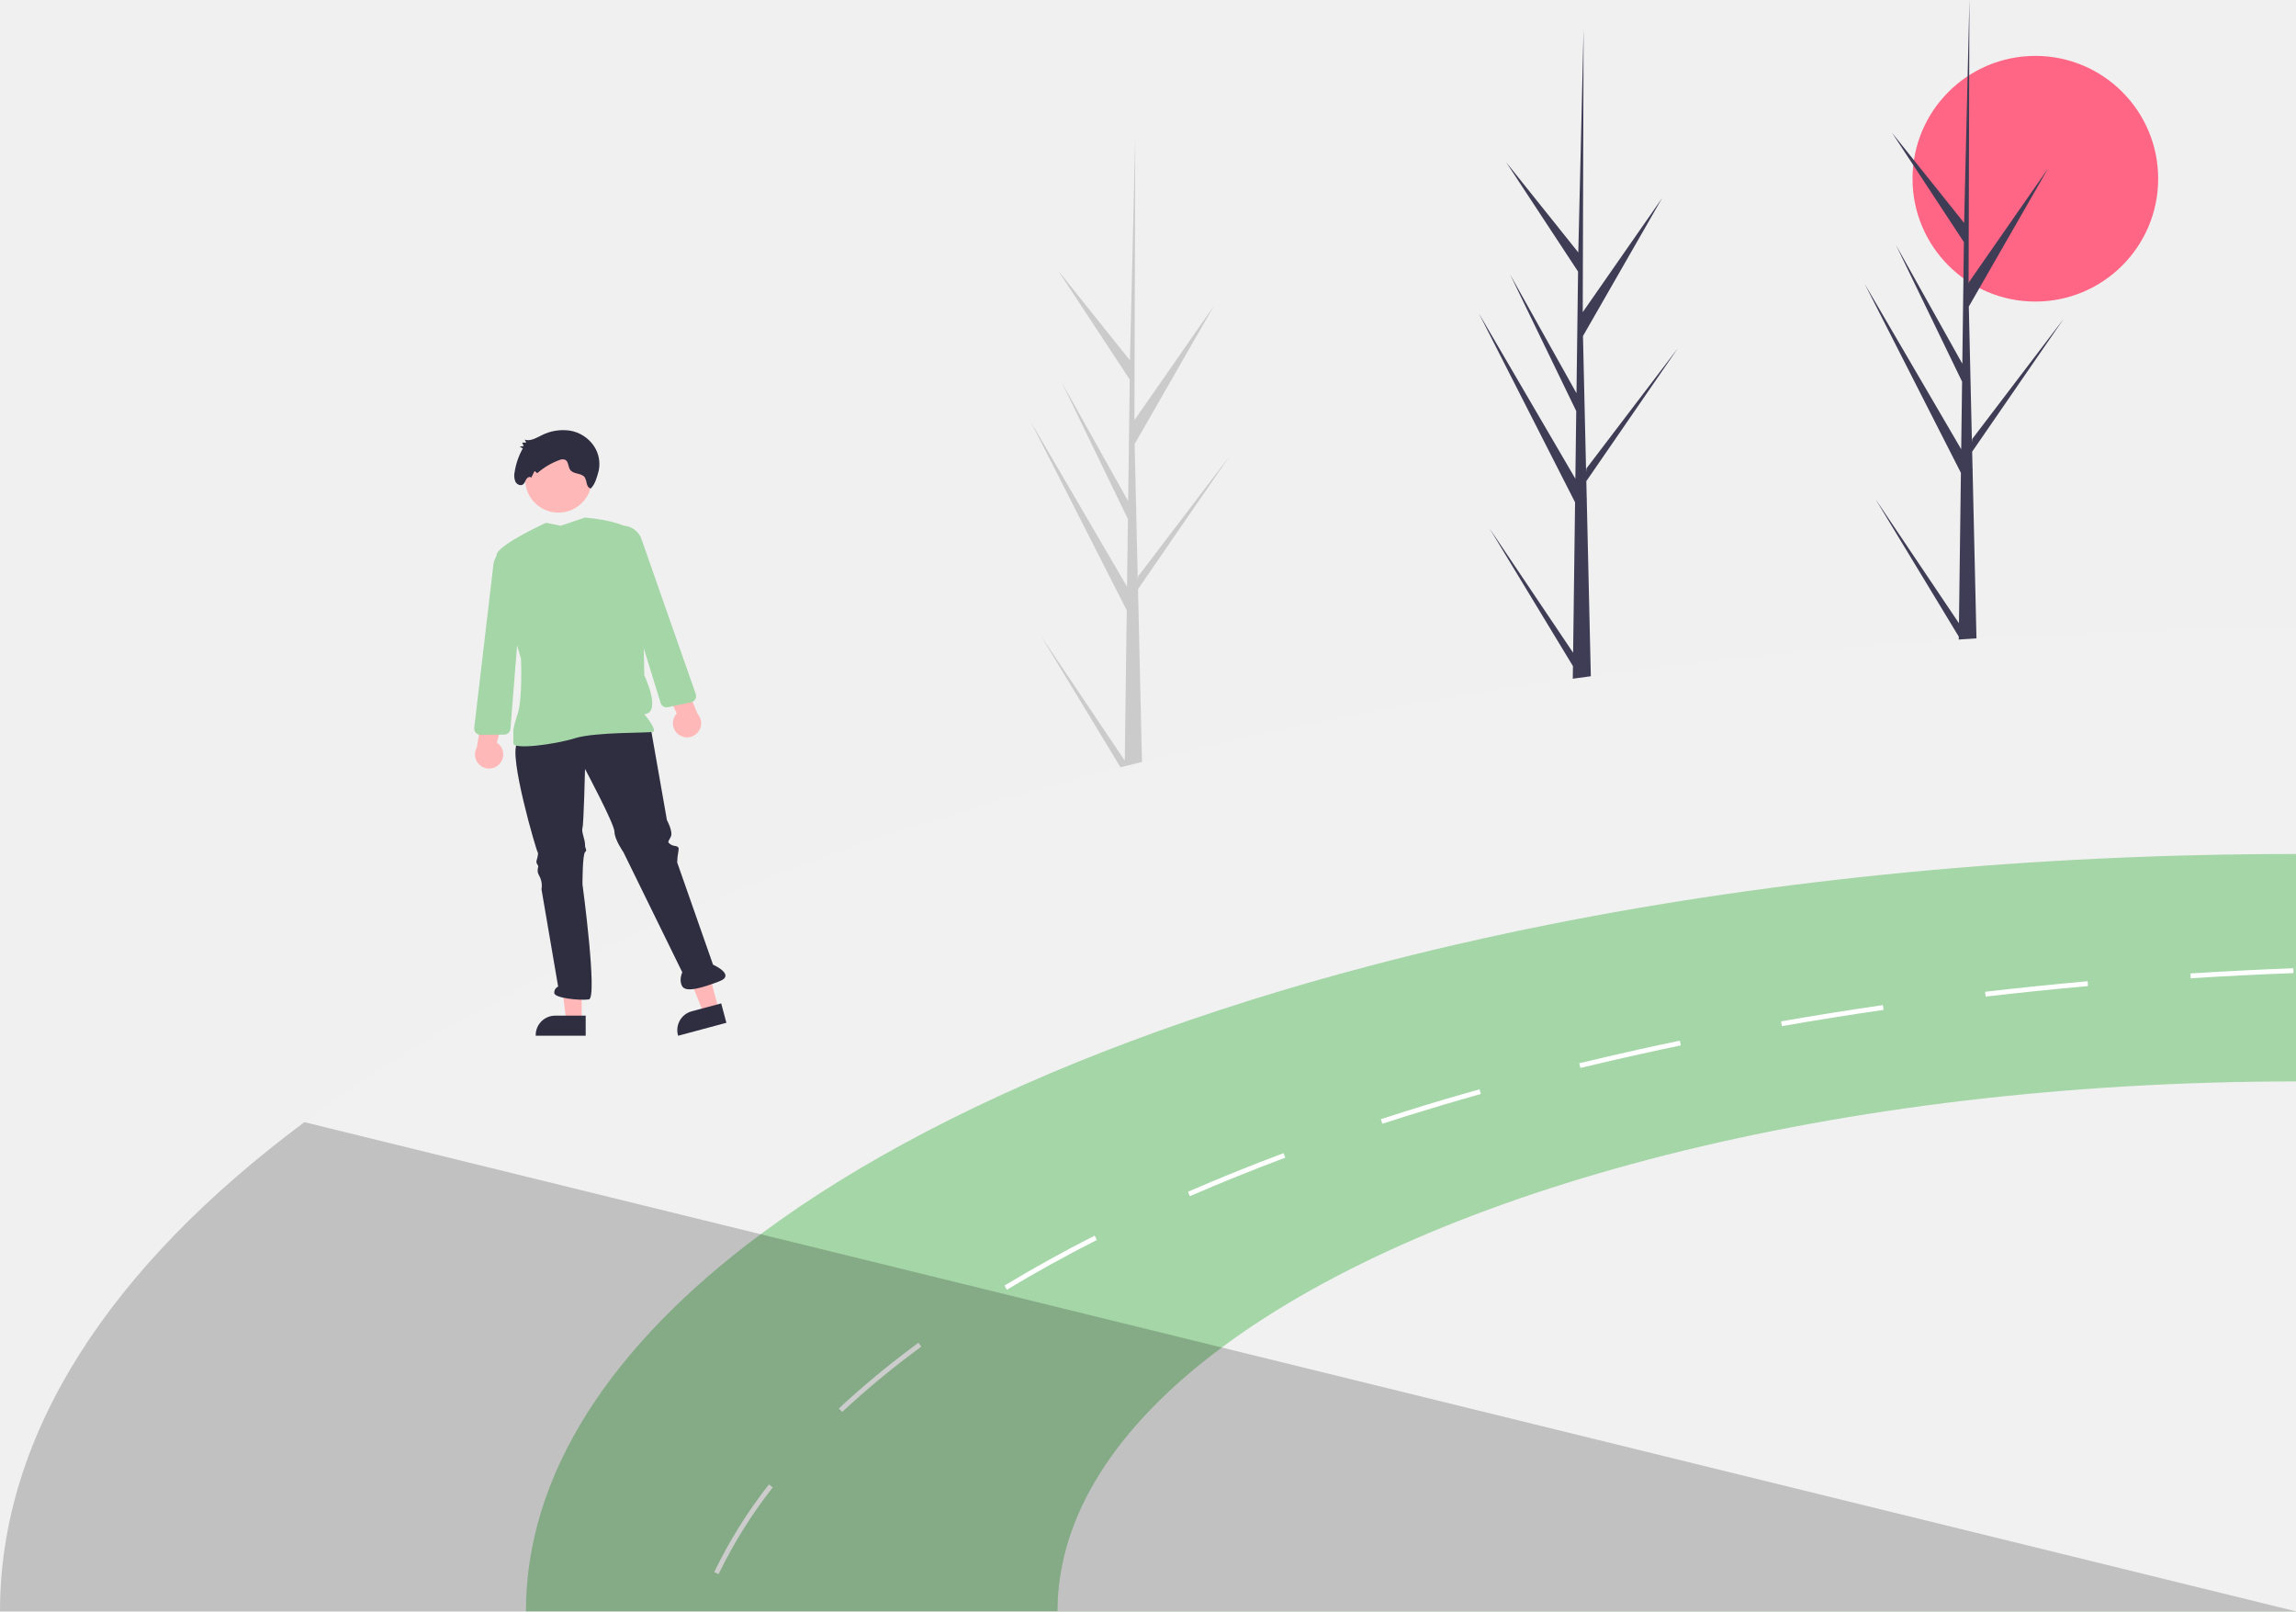
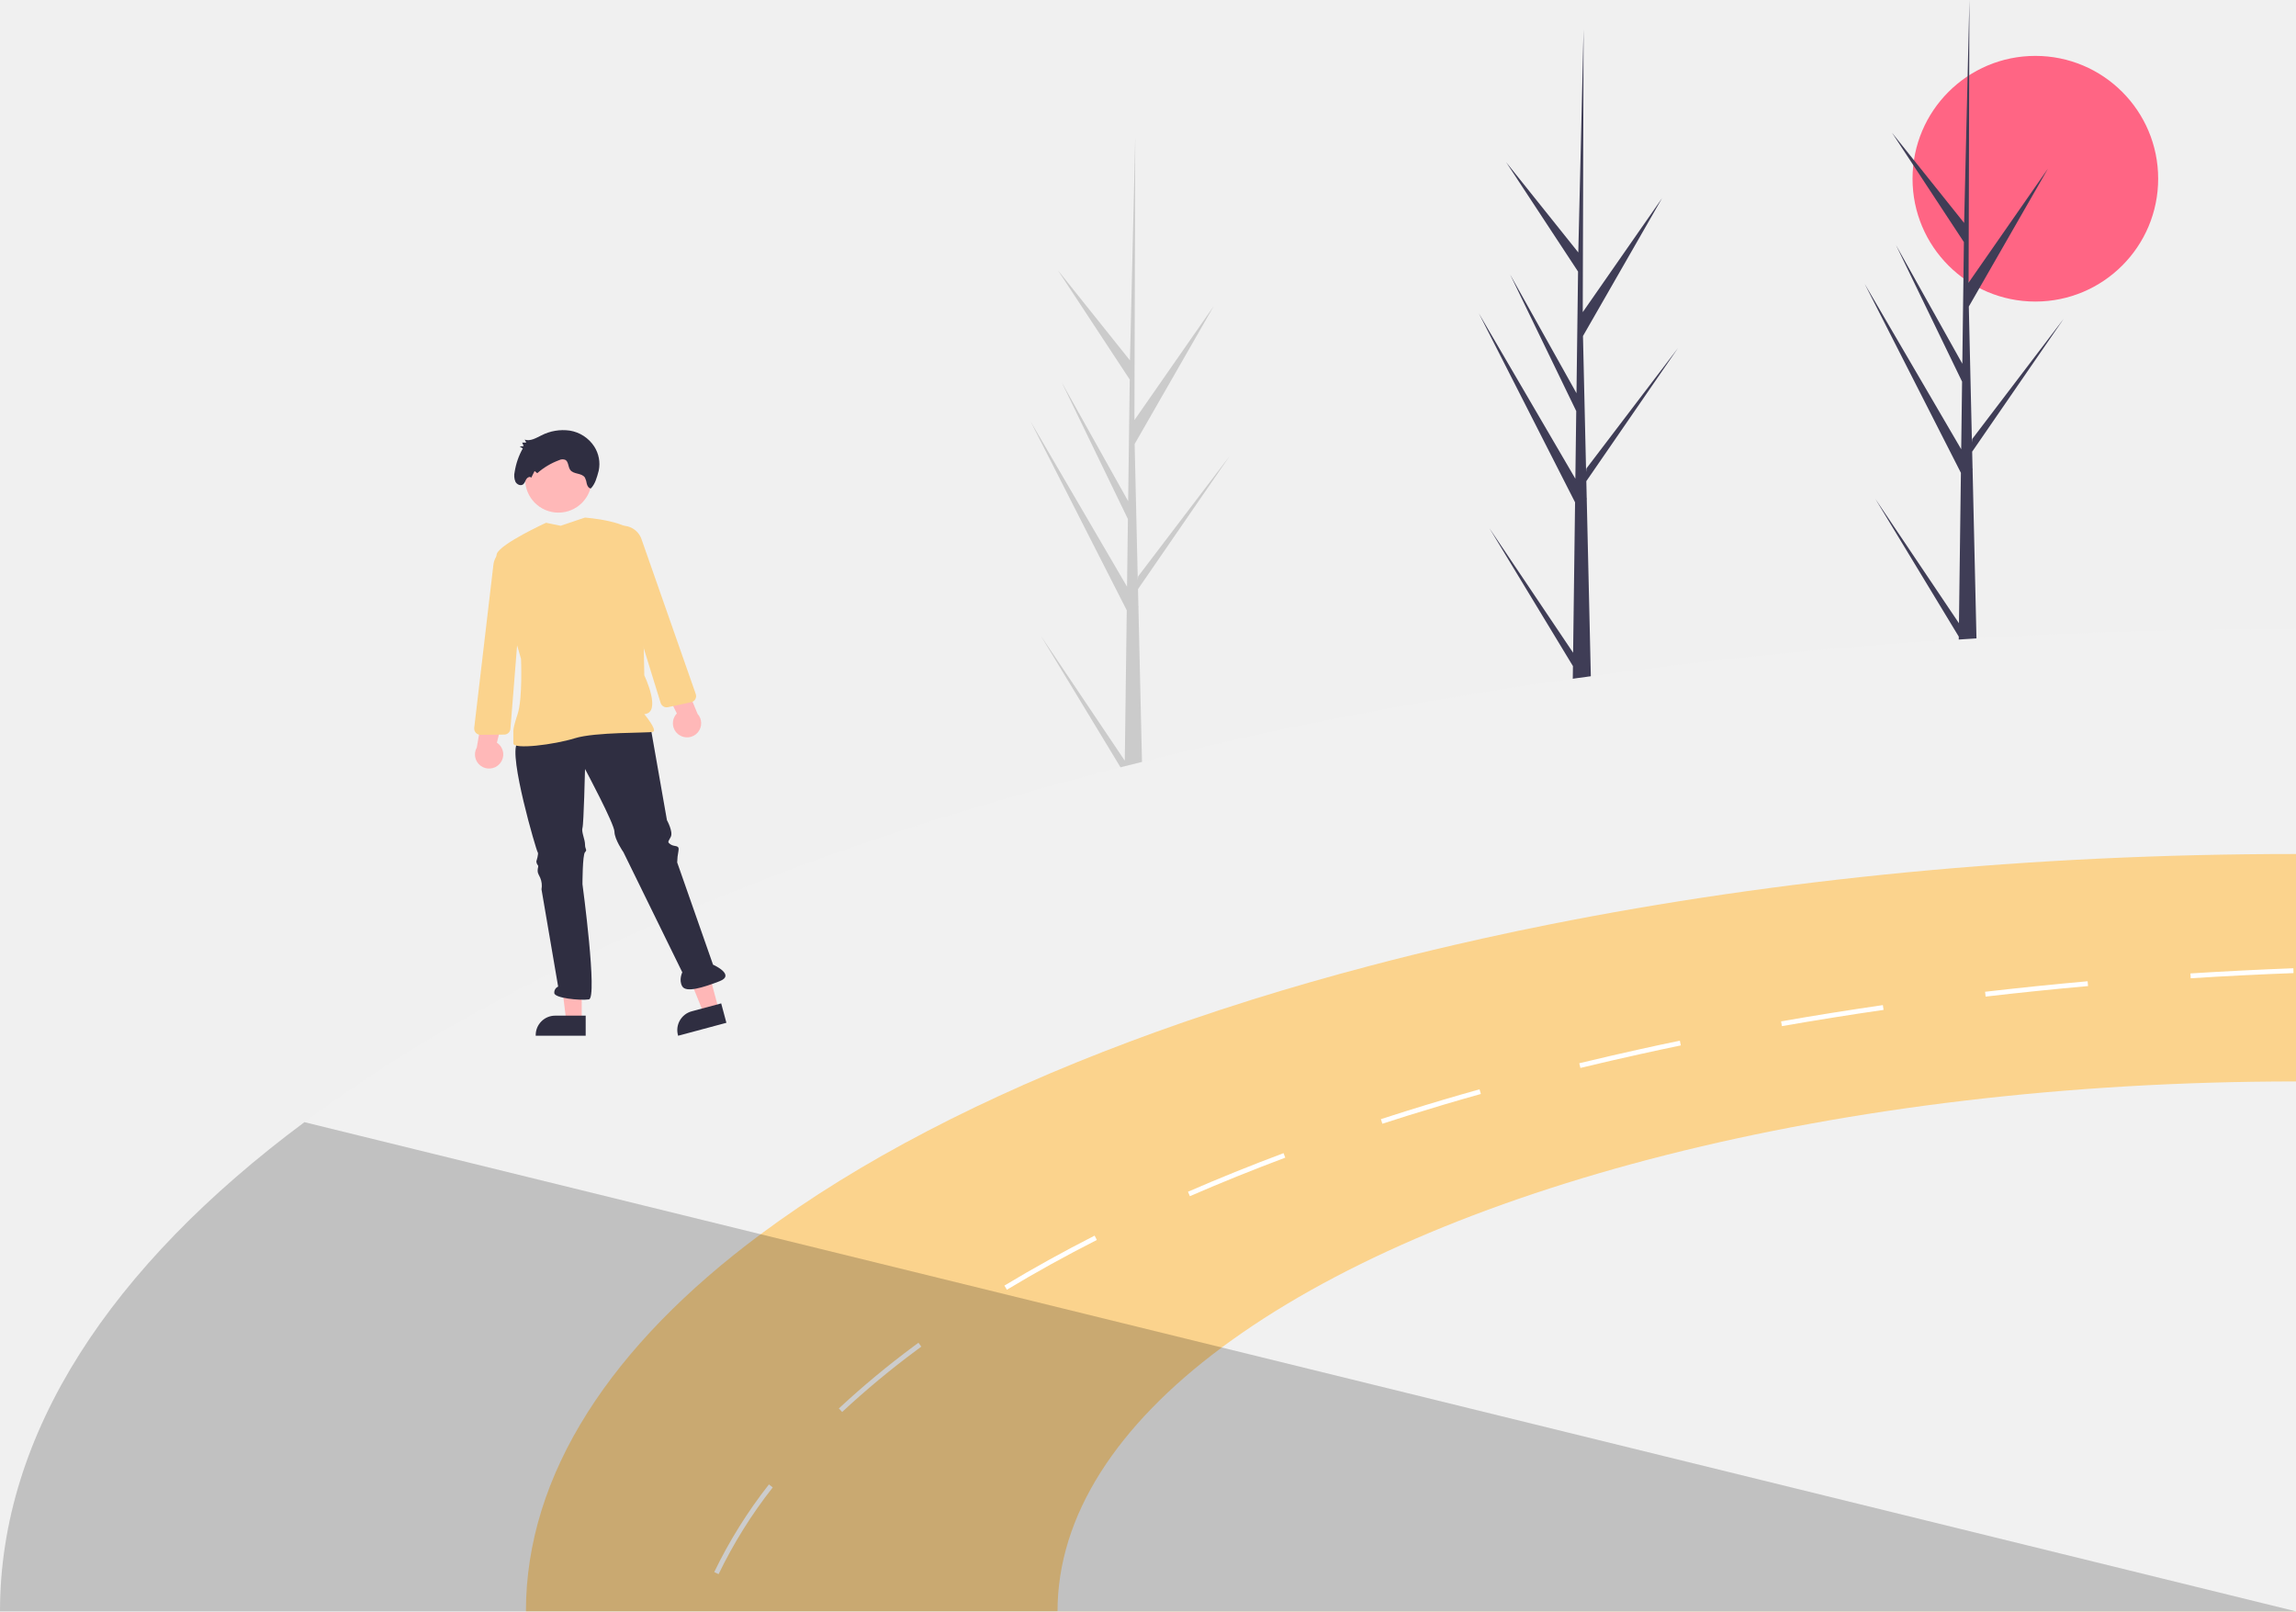
<svg xmlns="http://www.w3.org/2000/svg" data-name="Layer 1" width="888" height="623.128" viewBox="0 0 888 623.128">
  <circle cx="787.191" cy="69.115" r="47.5" fill="#ff6584" />
  <path d="M765.174,332.688l-37.216-73.073,37.329,63.948.339-26.155L740.052,244.586l25.669,45.907.609-47.038-27.803-42.275L766.421,236.058l2.032-85.865.01-.357.001.363-.32,108.947,30.694-44.103L768.231,268.384l1.212,52.587.126-1.39,35.394-46.526-35.436,51.449.154,6.577.059.104-.044.537,1.605,69.602q-3.475.145-7.018.118l.068-5.415L732.058,342.73l32.358,48.12Z" transform="translate(-156 -138.4358)" fill="#3f3d56" />
  <path d="M591.779,374.439l-37.216-73.073,37.329,63.948.339-26.155-25.574-52.823,25.669,45.907.609-47.038-27.803-42.275,27.895,34.878,2.032-85.865.01-.357.001.363-.32,108.947L625.443,256.794l-30.607,53.341,1.212,52.587.126-1.39,35.394-46.526-35.436,51.449.154,6.577.059.104-.044.537,1.605,69.602q-3.475.145-7.018.118l.068-5.415-32.292-53.296,32.358,48.12Z" transform="translate(-156 -138.4358)" fill="#cbcbcb" />
  <path d="M914.401,321.288l-37.216-73.073L914.514,312.163l.339-26.155-25.575-52.823,25.669,45.907.609-47.038L887.753,189.779l27.895,34.878,2.032-85.865.01-.357.001.363-.32,108.947,30.694-44.103L917.457,256.983l1.212,52.587.126-1.39L954.189,261.654l-35.436,51.449.154,6.577.059.104-.044.537,1.605,69.602q-3.475.145-7.018.118l.068-5.415-32.292-53.297,32.358,48.12Z" transform="translate(-156 -138.4358)" fill="#3f3d56" />
  <path d="M273.742,572.389a597.577,597.577,0,0,1,68.046-43.389c66.099-36.474,147.386-67.662,239.797-91.822q9.526-2.498,19.21-4.884,20.567-5.09,41.817-9.694,5.249-1.132,10.527-2.255,29.573-6.218,60.326-11.481c.412-.075.823-.14,1.244-.206q7.219-1.249,14.504-2.414c97.034-15.767,202.191-24.441,312.054-24.572.908-.009,1.825-.009,2.732-.009v379.903H156C156,692.686,198.837,628.093,273.742,572.389Z" transform="translate(-156 -138.4358)" fill="#f1f1f1" />
-   <path d="M450.182,615.723c37.841-28.137,86.292-53.336,143.025-74.586q9.446-3.551,19.201-6.934c.908-.318,1.825-.636,2.742-.954q12.422-4.267,25.321-8.309,21.798-6.812,44.83-12.876,16.487-4.356,33.555-8.3,5.483-1.282,11.013-2.489,12.571-2.798,25.442-5.352C843.035,478.443,940.855,468.683,1044,468.683V761.564H359.407C359.407,708.462,392.438,658.663,450.182,615.723Z" transform="translate(-156 -138.4358)" fill="#a5d6a7" />
+   <path d="M450.182,615.723c37.841-28.137,86.292-53.336,143.025-74.586q9.446-3.551,19.201-6.934c.908-.318,1.825-.636,2.742-.954q12.422-4.267,25.321-8.309,21.798-6.812,44.83-12.876,16.487-4.356,33.555-8.3,5.483-1.282,11.013-2.489,12.571-2.798,25.442-5.352C843.035,478.443,940.855,468.683,1044,468.683V761.564H359.407C359.407,708.462,392.438,658.663,450.182,615.723Z" transform="translate(-156 -138.4358)" fill="#FBD38D" />
  <path d="M432.234,746.368l1.694.805a183.172,183.172,0,0,1,20.941-33.546l-1.478-1.151A185.611,185.611,0,0,0,432.234,746.368Zm48.199-63.274,1.282,1.366a335.313,335.313,0,0,1,28.914-24.011c.561-.421,1.132-.842,1.703-1.263l-1.114-1.506c-.571.421-1.142.842-1.712,1.273A338.727,338.727,0,0,0,480.434,683.095ZM544.465,635.588l.964,1.6c10.911-6.587,22.616-13.063,34.781-19.248l-.852-1.675C567.156,622.479,555.413,628.982,544.465,635.588Zm70.993-36.287.739,1.712c11.818-5.137,24.235-10.153,36.886-14.897l-.655-1.75C639.74,589.12,627.304,594.145,615.458,599.301Zm74.614-28.081.571,1.778c3.312-1.076,6.634-2.133,9.993-3.191,9.151-2.854,18.602-5.661,28.1-8.319l-.505-1.806c-9.516,2.667-18.986,5.474-28.156,8.347Q695.041,569.606,690.073,571.22Zm88.454-24.385c-3.921.898-7.869,1.834-11.725,2.77l.44,1.815c3.855-.926,7.795-1.862,11.715-2.77,3.715-.861,7.411-1.703,10.995-2.48,5.343-1.188,10.77-2.358,16.122-3.462l-.374-1.834c-5.371,1.113-10.798,2.274-16.151,3.462-3.584.786-7.299,1.628-11.023,2.498Zm66.324-13.427.328,1.843c12.885-2.255,26.116-4.37,39.31-6.279l-.271-1.853C871.004,529.037,857.763,531.152,844.85,533.407Zm78.9-11.444.215,1.862c13.044-1.516,26.369-2.882,39.609-4.07l-.168-1.862C950.156,519.081,936.813,520.447,923.75,521.963Zm79.415-7.093.112,1.871c13.138-.833,26.518-1.506,39.768-2.002l-.066-1.871C1029.702,513.373,1016.312,514.047,1003.165,514.87Z" transform="translate(-156 -138.4358)" fill="#fff" />
  <path d="M628.521,659.524C711.201,598.037,866.306,556.641,1044,556.641V761.564H565.004C565.004,724.416,588.116,689.57,628.521,659.524Z" transform="translate(-156 -138.4358)" fill="#f1f1f1" />
  <path d="M273.742,572.389l176.44,43.333,178.339,43.801L1044,761.564H156C156,692.686,198.837,628.093,273.742,572.389Z" transform="translate(-156 -138.4358)" opacity="0.2" style="isolation:isolate" />
  <polygon points="224.992 394.724 218.997 394.723 216.144 371.598 224.993 371.598 224.992 394.724" fill="#ffb7b7" />
  <path d="M382.521,538.971l-19.332-.001v-.245a7.525,7.525,0,0,1,7.525-7.525h0l11.808 0Z" transform="translate(-156 -138.4358)" fill="#2f2e41" />
  <polygon points="277.959 390.307 272.168 391.862 263.417 370.266 271.964 367.972 277.959 390.307" fill="#ffb7b7" />
  <path d="M436.942,533.96l-18.671,5.012-.063-.236a7.525,7.525,0,0,1,5.316-9.218l0-0,11.404-3.061Z" transform="translate(-156 -138.4358)" fill="#2f2e41" />
  <path d="M356.026,425.91c-3.465,4.455,7.426,41.584,7.921,42.079s-.495,3.465-.495,3.465a2.444,2.444,0,0,0,.495,1.485c.495.495,0,.99,0,1.98s0,.99.99,2.97a7.877,7.877,0,0,1,.495,4.455l6.436,37.623a2.47,2.47,0,0,0-1.485,2.475c0,1.98,9.901,2.97,13.366,2.475s-2.475-44.554-2.475-44.554,0-11.386.99-12.376,0-.99,0-2.97-1.485-4.95-.99-6.436.99-22.772.99-22.772,11.386,21.287,11.386,24.257,3.465,7.921,3.465,7.921l22.772,46.455s-1.485,2.97,0,5.445,7.921.495,14.356-1.98-2.475-6.436-2.475-6.436l-13.861-39.524a25.265,25.265,0,0,1,.495-4.455c.495-2.475-1.485-1.485-2.97-2.475s-.99-.99,0-2.97-1.485-6.436-1.485-6.436l-6.436-36.633S359.491,421.455,356.026,425.91Z" transform="translate(-156 -138.4358)" fill="#2f2e41" />
  <circle cx="215.976" cy="185.368" r="12.871" fill="#ffb8b8" />
-   <path d="M367.189,340.598s-17.559,8.046-19.044,12.006,9.366,40.633,9.366,40.633.658,15.42-1.322,21.36-1.649,6.857-1.649,6.857v4.455c0,2.475,15.841.495,23.762-1.98s28.218-1.98,30.198-2.475-3.311-6.857-3.311-6.857c6.931-.495,0-15,0-15s-.709-46.954-2.689-53.389-20.311-7.611-20.311-7.611l-9.332,3.155Z" transform="translate(-156 -138.4358)" fill="#a5d6a7" />
+   <path d="M367.189,340.598s-17.559,8.046-19.044,12.006,9.366,40.633,9.366,40.633.658,15.42-1.322,21.36-1.649,6.857-1.649,6.857v4.455c0,2.475,15.841.495,23.762-1.98s28.218-1.98,30.198-2.475-3.311-6.857-3.311-6.857c6.931-.495,0-15,0-15s-.709-46.954-2.689-53.389-20.311-7.611-20.311-7.611l-9.332,3.155Z" transform="translate(-156 -138.4358)" fill="#FBD38D" />
  <path d="M387.568,320.416a12.535,12.535,0,0,0-1.753-9.334,13.944,13.944,0,0,0-9.432-6.127,18.356,18.356,0,0,0-11.032,1.868c-2.054,1.008-4.277,2.36-6.427,1.621l.632,1.134-1.6.019.584,1.326-1.527.218,1.181.709a27.096,27.096,0,0,0-3.143,9.07,6.239,6.239,0,0,0,.282,3.783c.578,1.13,2.07,1.79,3.024,1.011.599-.489.803-1.347,1.223-2.018s1.386-1.139,1.886-.535l1.291-2.581,1.034.842a26.885,26.885,0,0,1,8.473-5.046,2.805,2.805,0,0,1,2.46-.067c1.154.739.987,2.631,1.786,3.792,1.3,1.889,4.5,1.105,5.73,3.046a8.569,8.569,0,0,1,.725,2.436c.22.824.75,1.691,1.545,1.744C386.189,325.598,386.829,323.2,387.568,320.416Z" transform="translate(-156 -138.4358)" fill="#2f2e41" />
  <path d="M418.635,422.628a5.43,5.43,0,0,1-.848-8.283L409.132,397.098l9.958,1.179,6.693,16.197a5.459,5.459,0,0,1-7.147,8.154Z" transform="translate(-156 -138.4358)" fill="#ffb8b8" />
-   <path d="M411.505,410.249l-10.09-32.663-11.516-24.971a7.662,7.662,0,0,1,5.492-10.729h0a7.703,7.703,0,0,1,8.696,4.987l21.001,59.943a2.43,2.43,0,0,1-1.786,3.18l-8.967,1.912a2.484,2.484,0,0,1-.517.055A2.416,2.416,0,0,1,411.505,410.249Z" transform="translate(-156 -138.4358)" fill="#a5d6a7" />
+   <path d="M411.505,410.249l-10.09-32.663-11.516-24.971a7.662,7.662,0,0,1,5.492-10.729h0a7.703,7.703,0,0,1,8.696,4.987l21.001,59.943a2.43,2.43,0,0,1-1.786,3.18l-8.967,1.912a2.484,2.484,0,0,1-.517.055A2.416,2.416,0,0,1,411.505,410.249Z" transform="translate(-156 -138.4358)" fill="#FBD38D" />
  <path d="M349.158,433.907a5.43,5.43,0,0,0-.98-8.269l4.684-18.719-9.461,3.323-2.998,17.267a5.459,5.459,0,0,0,8.754,6.398Z" transform="translate(-156 -138.4358)" fill="#ffb8b8" />
-   <path d="M351.534,422.448a2.484,2.484,0,0,1-.517.059l-9.168.09a2.43,2.43,0,0,1-2.437-2.714l7.419-63.08a7.703,7.703,0,0,1,7.399-6.764h0a7.662,7.662,0,0,1,7.7,9.272l-5.791,26.882-2.722,34.077A2.416,2.416,0,0,1,351.534,422.448Z" transform="translate(-156 -138.4358)" fill="#a5d6a7" />
+   <path d="M351.534,422.448a2.484,2.484,0,0,1-.517.059l-9.168.09a2.43,2.43,0,0,1-2.437-2.714l7.419-63.08a7.703,7.703,0,0,1,7.399-6.764h0a7.662,7.662,0,0,1,7.7,9.272l-5.791,26.882-2.722,34.077A2.416,2.416,0,0,1,351.534,422.448Z" transform="translate(-156 -138.4358)" fill="#FBD38D" />
</svg>
